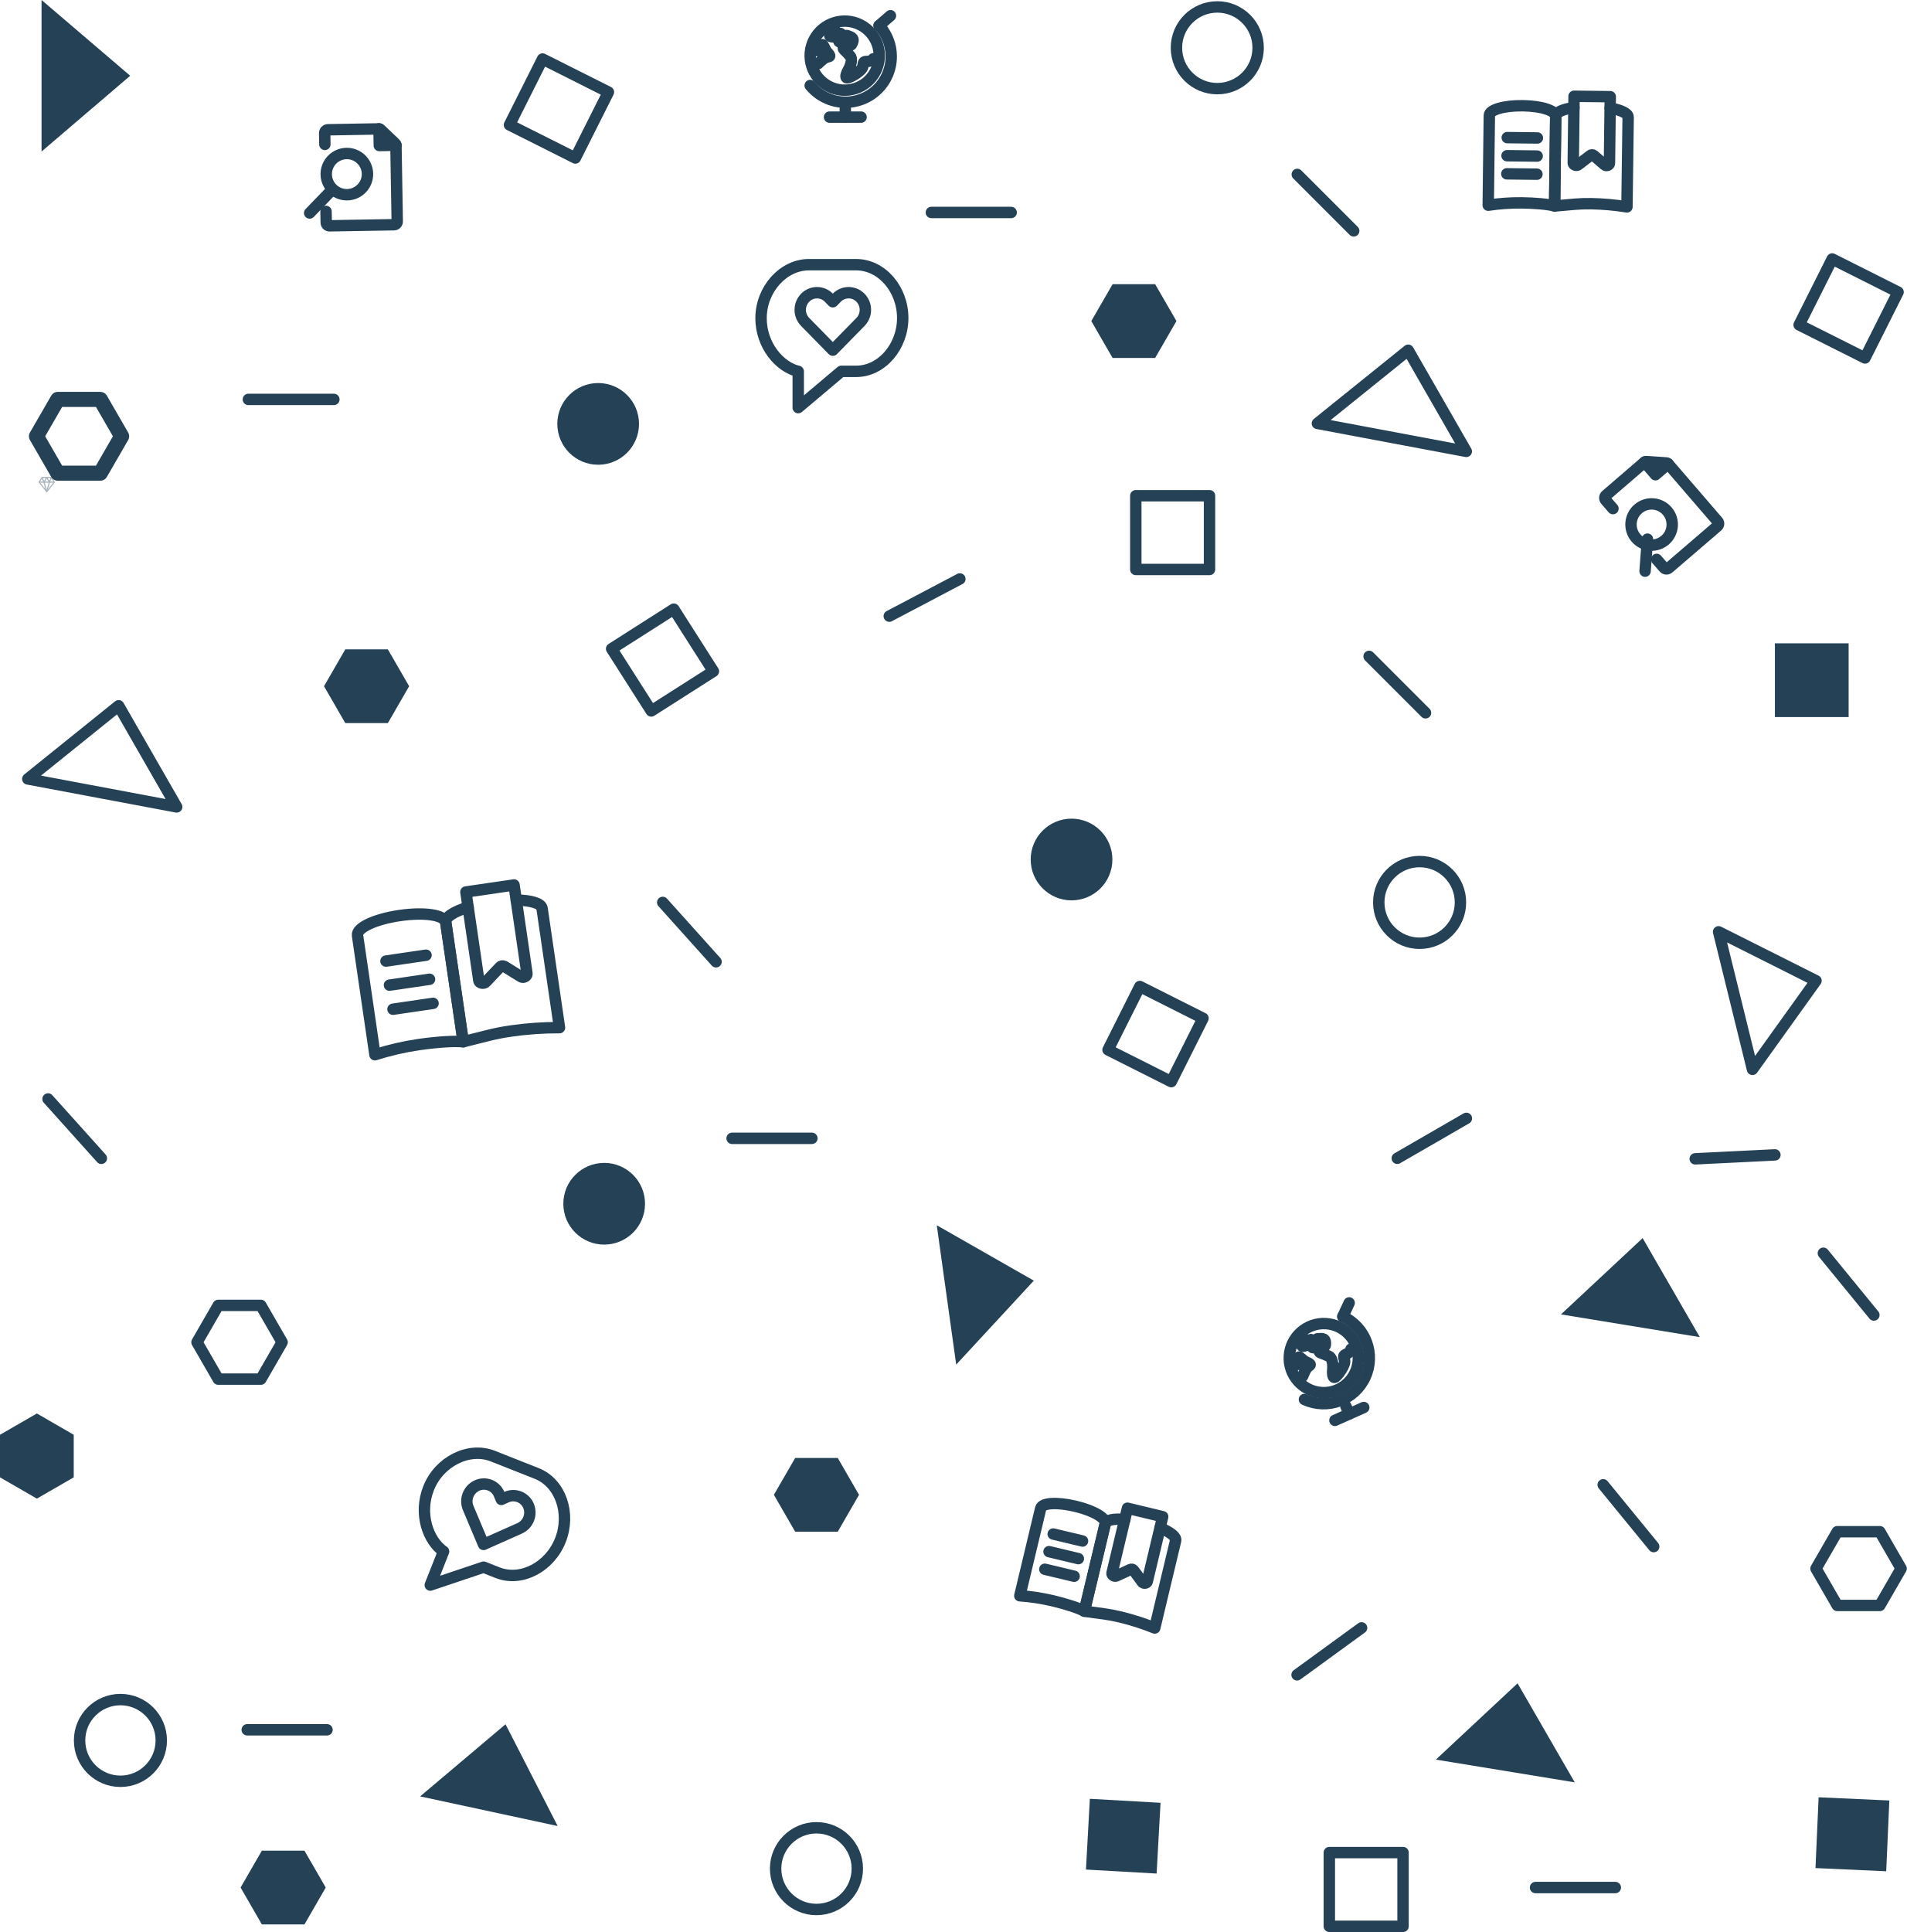
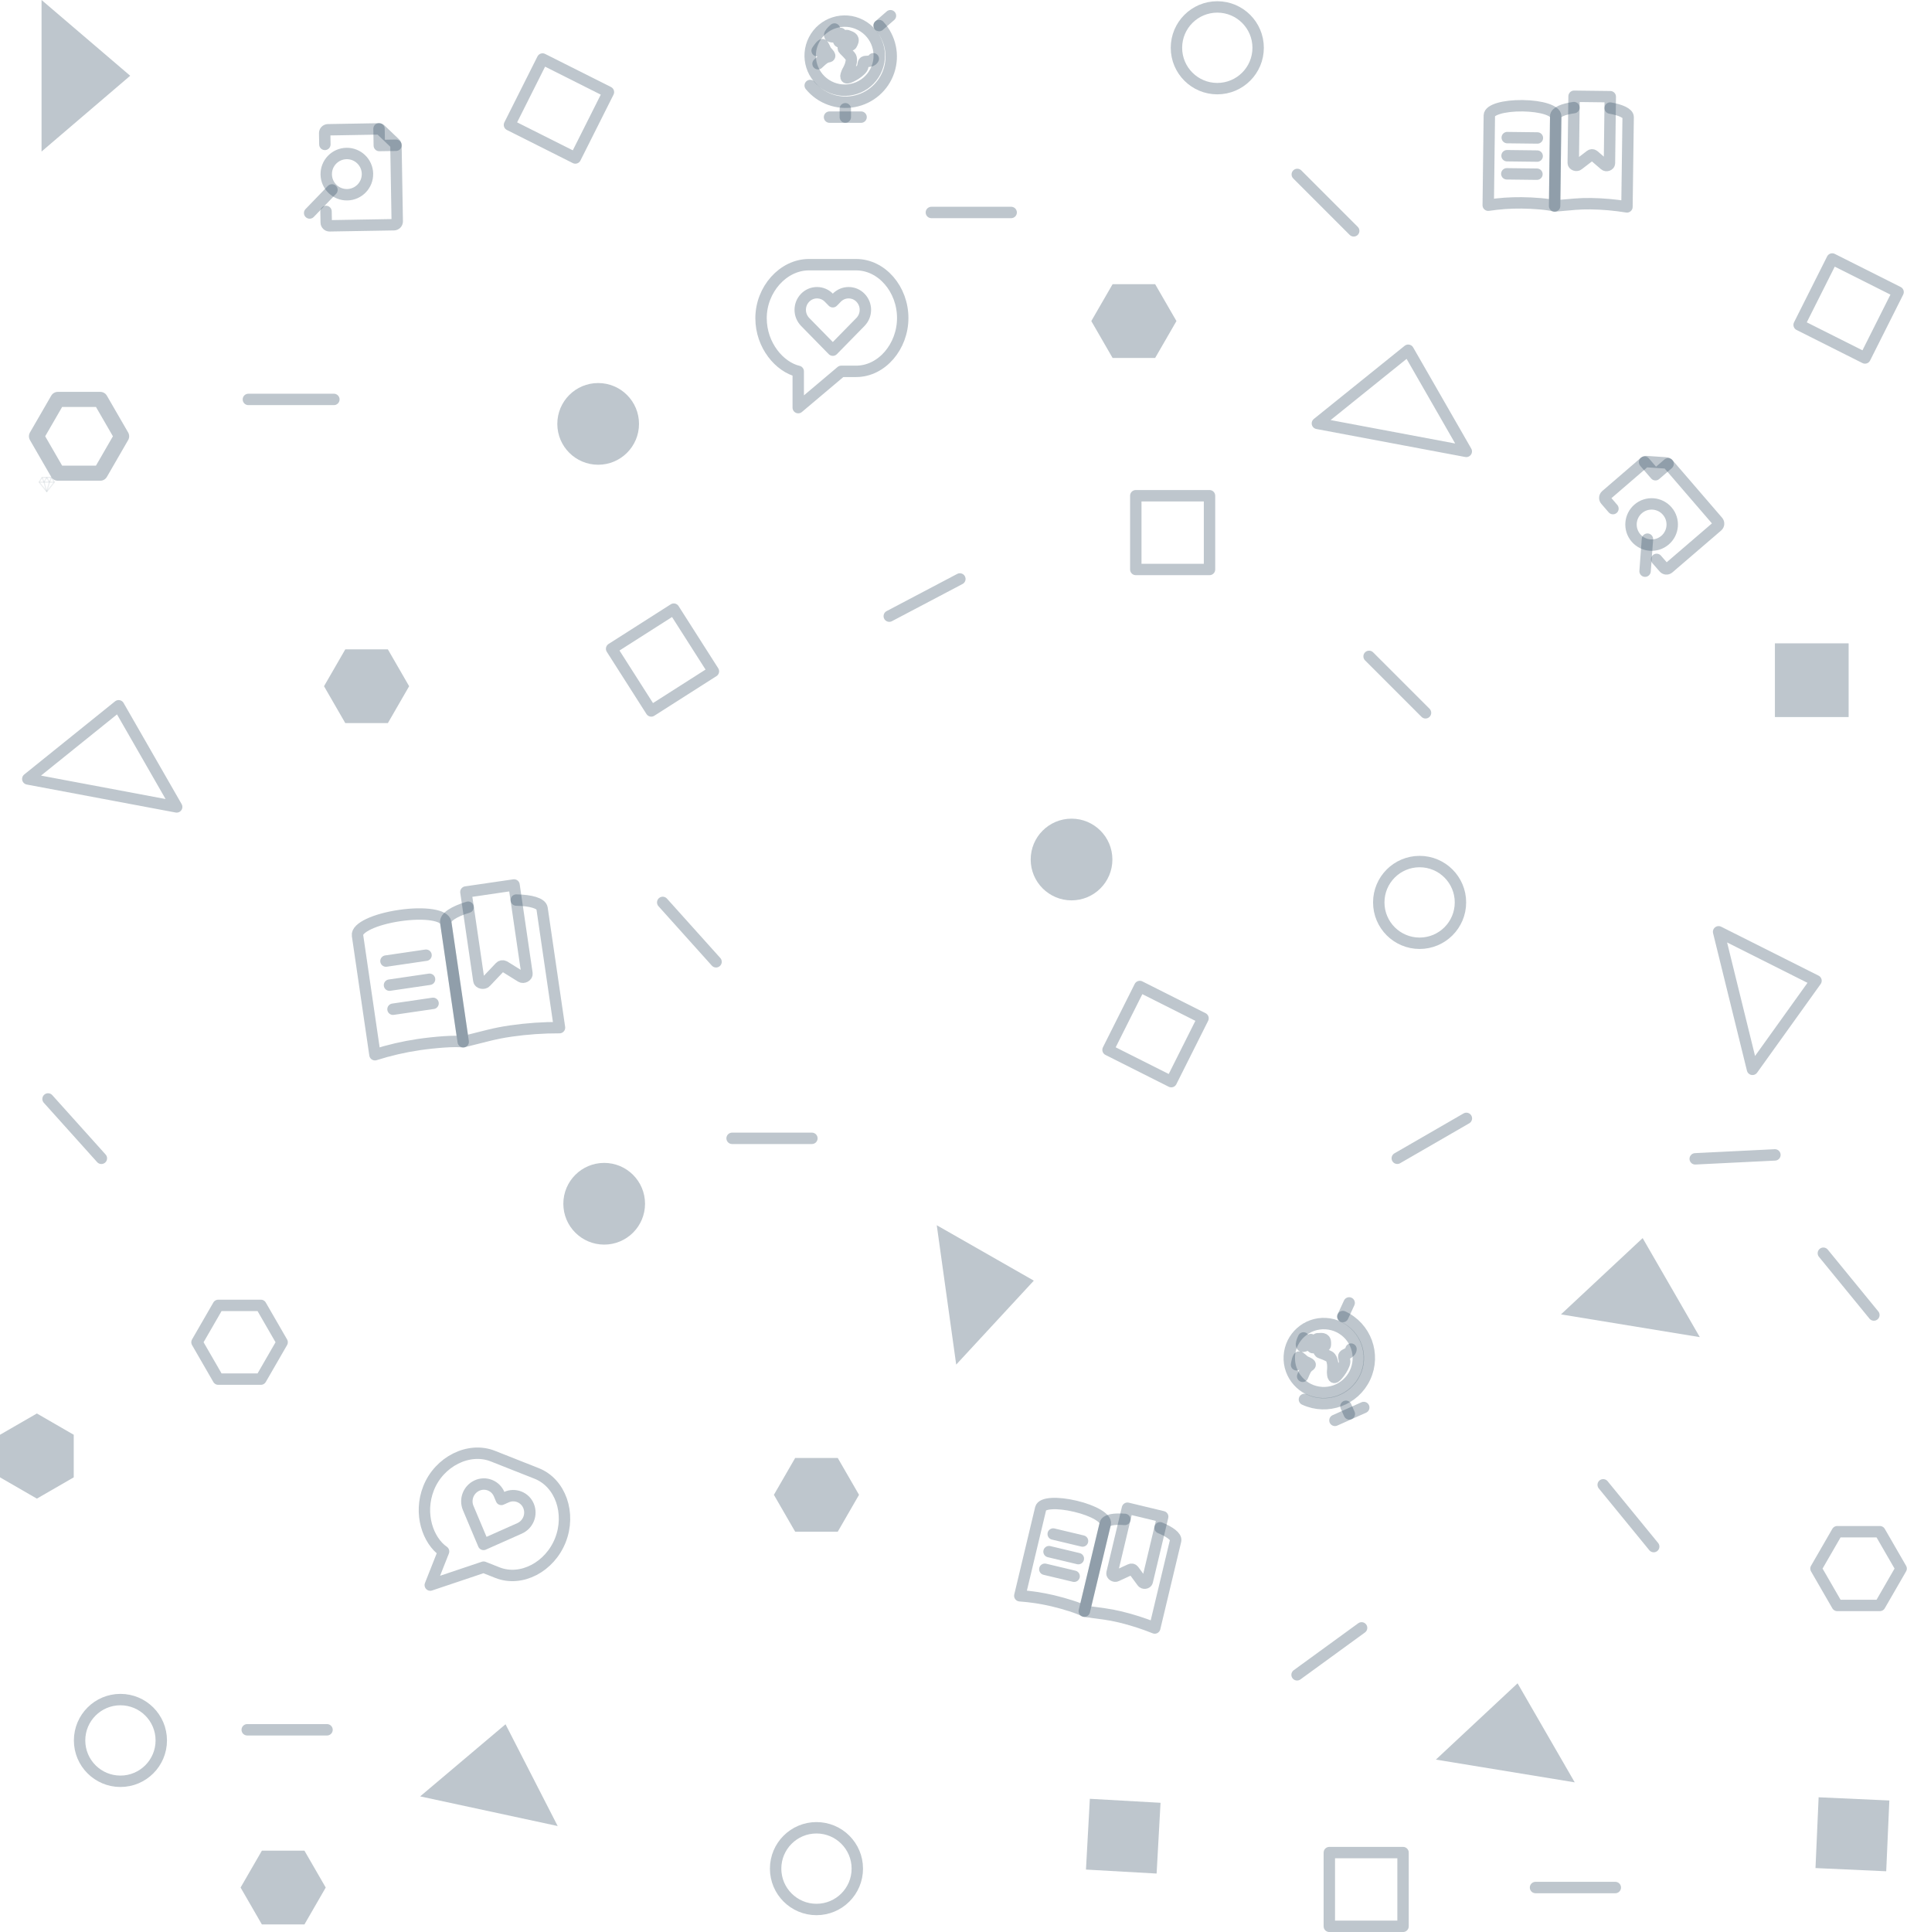
<svg xmlns="http://www.w3.org/2000/svg" viewBox="0 0 1003.68 1016.79">
  <defs>
-     <style>.cls-1{opacity:0.4;}.cls-2,.cls-3,.cls-5{fill:none;stroke:#244156;}.cls-2{stroke-miterlimit:10;stroke-width:0.58px;}.cls-3,.cls-5{stroke-linecap:round;stroke-linejoin:round;}.cls-3{stroke-width:6px;}.cls-4{fill:#244156;}.cls-5{stroke-width:7.94px;}</style>
+     <style>
+ .cls-1{opacity:0.3;}
+ .cls-2,.cls-3,.cls-5{fill:none;stroke:#244156;opacity:0.3;}
+ .cls-2{stroke-miterlimit:10;stroke-width:0.58px;opacity:0.3;}
+ .cls-3,.cls-5{stroke-linecap:round;stroke-linejoin:round;opacity:0.3;}
+ .cls-3{stroke-width:6px;opacity:0.3;}
+ .cls-4{fill:#244156;opacity:0.3;}
+ .cls-5{stroke-width:7.94px;opacity:0.3;}
+ </style>
  </defs>
  <g id="Layer_2" data-name="Layer 2">
    <g id="Layer_1-2" data-name="Layer 1">
      <g class="cls-1">
        <polygon class="cls-2" points="24.6 258.76 28.6 253.75 27.06 251.27 24.6 251.27 22.14 251.27 20.6 253.75 24.6 258.76" />
        <line class="cls-2" x1="20.6" y1="253.75" x2="28.6" y2="253.75" />
        <polyline class="cls-2" points="24.6 251.27 23.17 253.75 24.6 258.76" />
        <polyline class="cls-2" points="24.6 251.27 26.02 253.75 24.6 258.76" />
        <line class="cls-2" x1="26.02" y1="253.75" x2="27.06" y2="251.27" />
        <line class="cls-2" x1="23.17" y1="253.75" x2="22.13" y2="251.27" />
      </g>
      <line class="cls-3" x1="203.16" y1="505.8" x2="224.25" y2="502.71" />
      <line class="cls-3" x1="205.01" y1="518.47" x2="226.1" y2="515.38" />
      <line class="cls-3" x1="206.86" y1="531.14" x2="227.95" y2="528.05" />
      <path class="cls-3" d="M243.81,548.3l-9.18-62.8c-.57-3.9-11-5.6-24.26-3.66s-22.76,6.55-22.19,10.45l9.18,62.8a147.06,147.06,0,0,1,22.94-5.32C229.09,548.49,239.41,547.7,243.81,548.3Z" />
      <path class="cls-3" d="M246.4,477.45c-7.57,2.3-12.16,5.31-11.76,8l9.18,62.8c12.49-3.07,16.27-4.35,25.06-5.63a175,175,0,0,1,25.62-1.78l-9.18-62.8c-.39-2.67-6-4.23-13.57-4.34" />
      <path class="cls-3" d="M274.28,514.07l-8.78-5.46a1.86,1.86,0,0,0-2.3.32l-7.52,7.92c-.94,1.08-3.43.66-3.63-.76l-6.82-46.64,25.34-3.7,6.81,46.59C277.58,513.76,275.49,514.85,274.28,514.07Z" />
      <rect class="cls-3" x="274.81" y="37.7" width="38.8" height="38.8" transform="translate(56.93 -125.98) rotate(26.67)" />
      <rect class="cls-3" x="329.3" y="327.96" width="38.8" height="38.8" transform="translate(454.16 -133.39) rotate(57.48)" />
      <rect class="cls-3" x="597.84" y="260.9" width="38.8" height="38.8" />
      <polygon class="cls-3" points="616.51 569.26 583.23 552.52 599.95 519.18 633.23 535.92 616.51 569.26" />
      <rect class="cls-3" x="699.71" y="975" width="38.8" height="38.8" />
      <rect class="cls-3" x="953.64" y="142.94" width="38.8" height="38.8" transform="translate(176.39 -419.47) rotate(26.67)" />
      <polygon class="cls-3" points="741.23 184.33 771.8 237.56 693.43 222.83 741.23 184.33" />
      <polygon class="cls-3" points="62.44 371.44 93 424.67 14.63 409.94 62.44 371.44" />
      <polygon class="cls-4" points="68.53 39.87 21.87 79.75 21.87 0 68.53 39.87" />
      <polygon class="cls-4" points="544.17 673.99 503.31 718.17 493.08 644.83 544.17 673.99" />
      <polygon class="cls-4" points="266.09 907.46 293.54 961.02 221.15 945.42 266.09 907.46" />
      <polygon class="cls-4" points="798.79 885.91 828.88 938.03 755.8 926.06 798.79 885.91" />
      <polygon class="cls-4" points="864.63 651.6 894.72 703.72 821.64 691.75 864.63 651.6" />
      <polygon class="cls-3" points="955.88 516.15 922.44 562.78 904.61 490.4 955.88 516.15" />
      <circle class="cls-3" cx="640.74" cy="25.15" r="21.5" />
      <polygon class="cls-5" points="52.81 210.21 64.02 229.61 52.81 249.02 30.41 249.02 19.2 229.61 30.41 210.21 52.81 210.21" />
      <polygon class="cls-3" points="137.3 687.01 148.5 706.41 137.3 725.82 114.89 725.82 103.69 706.41 114.89 687.01 137.3 687.01" />
      <polygon class="cls-3" points="989.48 806.12 1000.68 825.52 989.48 844.92 967.07 844.92 955.87 825.52 967.07 806.12 989.48 806.12" />
      <circle class="cls-3" cx="429.76" cy="983.44" r="21.5" />
      <circle class="cls-3" cx="63.39" cy="915.97" r="21.5" />
      <circle class="cls-3" cx="747.23" cy="474.93" r="21.5" />
      <circle class="cls-4" cx="318.02" cy="633.52" r="21.5" />
      <circle class="cls-4" cx="314.85" cy="223.09" r="21.5" />
      <circle class="cls-4" cx="564.02" cy="452.35" r="21.5" />
      <polygon class="cls-4" points="440.96 767.31 452.16 786.71 440.96 806.12 418.55 806.12 407.35 786.71 418.55 767.31 440.96 767.31" />
      <polygon class="cls-4" points="160.25 973.99 171.45 993.39 160.25 1012.8 137.84 1012.8 126.64 993.39 137.84 973.99 160.25 973.99" />
      <polygon class="cls-4" points="38.81 755.1 38.81 777.51 19.41 788.71 0 777.51 0 755.1 19.41 743.9 38.81 755.1" />
      <polygon class="cls-4" points="608.03 149.57 619.24 168.97 608.03 188.38 585.63 188.38 574.42 168.97 585.63 149.57 608.03 149.57" />
      <polygon class="cls-4" points="204.16 341.75 215.36 361.15 204.16 380.56 181.75 380.56 170.55 361.15 181.75 341.75 204.16 341.75" />
      <rect class="cls-4" x="934.25" y="338.58" width="38.8" height="38.8" />
      <polygon class="cls-4" points="608.8 986.03 571.61 983.93 573.66 946.69 610.86 948.79 608.8 986.03" />
      <polygon class="cls-4" points="992.83 984.83 955.61 983.14 957.26 945.89 994.48 947.58 992.83 984.83" />
      <line class="cls-3" x1="130.74" y1="210.21" x2="175.74" y2="210.21" />
      <line class="cls-3" x1="490.24" y1="111.82" x2="532.24" y2="111.82" />
      <line class="cls-3" x1="720.64" y1="345.44" x2="750.34" y2="375.14" />
      <line class="cls-3" x1="468.08" y1="324.27" x2="505.24" y2="304.7" />
      <line class="cls-3" x1="712.54" y1="121.5" x2="682.84" y2="91.8" />
      <line class="cls-3" x1="427.35" y1="599.09" x2="385.35" y2="599.09" />
      <line class="cls-3" x1="771.85" y1="588.59" x2="735.48" y2="609.59" />
      <line class="cls-3" x1="934.25" y1="607.81" x2="892.3" y2="609.88" />
      <line class="cls-3" x1="986.34" y1="692.08" x2="959.75" y2="659.56" />
      <line class="cls-3" x1="870.45" y1="813.95" x2="843.86" y2="781.44" />
      <line class="cls-3" x1="716.69" y1="856.73" x2="682.73" y2="881.44" />
      <line class="cls-3" x1="130.13" y1="910.37" x2="172.13" y2="910.37" />
      <line class="cls-3" x1="25.29" y1="578.37" x2="53.36" y2="609.61" />
      <line class="cls-3" x1="348.83" y1="474.93" x2="376.9" y2="506.18" />
      <line class="cls-3" x1="808.24" y1="993.39" x2="850.24" y2="993.39" />
      <line class="cls-3" x1="554.37" y1="807.34" x2="569.81" y2="811.02" />
      <line class="cls-3" x1="552.17" y1="816.61" x2="567.6" y2="820.29" />
      <line class="cls-3" x1="549.96" y1="825.88" x2="565.39" y2="829.56" />
      <path class="cls-3" d="M570.78,847.93l11-46c.68-2.85-6-6.9-15.77-9.21s-17.54-1.74-18.22,1.11l-11,46a109.46,109.46,0,0,1,17.33,2.64C560.55,844,567.9,846.3,570.78,847.93Z" />
      <path class="cls-3" d="M592.08,799.65c-5.87-.49-9.87.32-10.35,2.32l-11,46c9.48,1.31,12.45,1.48,18.88,3a130.28,130.28,0,0,1,18.2,5.83l11-46c.47-2-2.95-4.56-8.19-6.74" />
      <path class="cls-3" d="M601.28,832.65l-4.57-6.2A1.38,1.38,0,0,0,595,826l-7.38,3.4c-.95.49-2.55-.49-2.3-1.52l8.13-34.12L612,798.22l-8.12,34.09C603.64,833.35,601.9,833.52,601.28,832.65Z" />
      <path class="cls-3" d="M420.16,195.45c-9.71-2.28-19.57-13.56-19.57-28,0-15.12,11.64-28.15,25.19-28.15h24.84c13.55,0,24.54,12.95,24.54,28.07,0,15-11,28.07-24.54,28.07h-7.82l-22.64,19.09Z" />
      <path class="cls-3" d="M452.92,156.69a8.7,8.7,0,0,0-12.48,0l-2.08,2.12-2.08-2.12a8.7,8.7,0,0,0-12.48,0,9.13,9.13,0,0,0,0,12.74l14.56,14.86,14.56-14.86A9.13,9.13,0,0,0,452.92,156.69Z" />
      <polyline class="cls-3" points="865.63 243.19 871.37 249.85 878.03 244.11" />
      <path class="cls-3" d="M849,267.67l-3.86-4.47a1.76,1.76,0,0,1,.15-2.47l20.35-17.53a1.28,1.28,0,0,1,1.09-.26l10.21.69a1.43,1.43,0,0,1,1.11.49l26.13,30.32a1.76,1.76,0,0,1-.17,2.47L878.3,299a1.75,1.75,0,0,1-2.46-.2L872,294.4" />
      <circle class="cls-3" cx="867.97" cy="272.93" r="10.85" transform="matrix(0.76, -0.65, 0.65, 0.76, 32.29, 632.8)" />
      <line class="cls-3" x1="867.16" y1="283.75" x2="865.91" y2="300.6" />
      <polyline class="cls-3" points="199.5 67.8 199.65 76.59 208.45 76.44" />
      <path class="cls-3" d="M171,76l-.1-5.9a1.76,1.76,0,0,1,1.7-1.8l26.86-.46a1.28,1.28,0,0,1,1,.5l7.41,7.06a1.43,1.43,0,0,1,.54,1.08l.68,40a1.76,1.76,0,0,1-1.71,1.79l-33.91.58a1.75,1.75,0,0,1-1.76-1.73l-.1-5.85" />
      <circle class="cls-3" cx="182.27" cy="92.16" r="10.85" transform="matrix(1, -0.02, 0.02, 1, -1.54, 3.12)" />
      <line class="cls-3" x1="174.73" y1="99.95" x2="162.99" y2="112.1" />
      <line class="cls-3" x1="793.36" y1="72.42" x2="809.23" y2="72.61" />
      <line class="cls-3" x1="793.25" y1="81.95" x2="809.11" y2="82.14" />
      <line class="cls-3" x1="793.13" y1="91.48" x2="808.99" y2="91.67" />
      <path class="cls-3" d="M818.29,108.41l.58-47.24c0-2.93-7.41-5.4-17.41-5.52s-17.5,2.16-17.53,5.09L783.35,108a109.46,109.46,0,0,1,17.49-1.23C807.44,106.83,815.12,107.45,818.29,108.41Z" />
      <path class="cls-3" d="M828.46,56.63c-5.83.81-9.56,2.48-9.59,4.54l-.58,47.24c9.54-.8,12.47-1.29,19.08-1.21a130.28,130.28,0,0,1,19,1.68L857,61.64c0-2-3.88-3.8-9.47-4.77" />
      <path class="cls-3" d="M844.68,86.8l-5.82-5a1.38,1.38,0,0,0-1.73,0l-6.45,4.94c-.82.68-2.6.09-2.58-1l.43-35.08,19.06.23-.43,35C847.14,87,845.48,87.52,844.68,86.8Z" />
      <path class="cls-3" d="M233.48,816.51c-8.19-5.69-13.21-19.81-7.89-33.27,5.56-14.06,21.18-21.9,33.78-16.92l23.1,9.13c12.6,5,18.06,21.06,12.5,35.13s-20.54,22.06-33.14,17.08l-7.28-2.88-28.07,9.43Z" />
      <path class="cls-3" d="M278.2,792.51a8.7,8.7,0,0,0-11.6-4.59l-2.72,1.21-1.15-2.74a8.7,8.7,0,0,0-11.61-4.59,9.13,9.13,0,0,0-4.68,11.84l8.08,19.17,19-8.46A9.13,9.13,0,0,0,278.2,792.51Z" />
      <circle class="cls-3" cx="444.65" cy="29.3" r="18.18" transform="translate(213.79 410.45) rotate(-62.57)" />
      <path class="cls-3" d="M462.74,13.45A24.05,24.05,0,1,1,426.46,45" />
      <path class="cls-3" d="M439.25,15.27s-4.49,3.64-1.56,4.05c2.17.3,2.72-.37,2.72-.37l2.06-1.33a20.66,20.66,0,0,0-1.19,3.22c0,.49.32,2,1.43.67,2-2.47,2.54-3.2,3.57-2.67s3.55.82,2.48,3.41-.75.91-2.43.86-3.18,2-2.08,3a43.15,43.15,0,0,1,3.32,3.5s2,1.94-1.54,8.1c0,0-1.71,3.42,0,3.26s7.8-3.69,8.13-6,.39-2.6,2.05-2.63,3-.42,3.47-1.41" />
      <path class="cls-3" d="M430.11,26.68s2.6-4.08,3.11-3a18.83,18.83,0,0,1,1.25,2.47c.36,1.15,3.38,3.26,1.79,3.67A6,6,0,0,0,433.47,31c-1,.72-2.89,2.54-2.89,2.54" />
      <line class="cls-3" x1="462.74" y1="13.45" x2="468.7" y2="8.27" />
      <path class="cls-3" d="M430.89,41.18" />
      <path class="cls-3" d="M426.46,45" />
      <line class="cls-3" x1="444.94" y1="57.24" x2="444.94" y2="61.64" />
      <line class="cls-3" x1="436.63" y1="61.64" x2="453.24" y2="61.64" />
      <circle class="cls-3" cx="696.78" cy="714.73" r="18.18" transform="translate(-57.31 1368.71) rotate(-86.66)" />
      <path class="cls-3" d="M706.83,692.88a24.05,24.05,0,1,1-20.23,43.64" />
      <path class="cls-3" d="M686.13,704.13s-2.61,5.16.23,4.33c2.1-.61,2.34-1.45,2.34-1.45L690,705a20.66,20.66,0,0,0,.23,3.42c.22.44,1.12,1.71,1.58,0,.85-3.08,1-4,2.17-3.89s3.58-.71,3.66,2.1-.31,1.14-1.87,1.78-2.07,3.16-.69,3.55a43.15,43.15,0,0,1,4.46,1.84s2.65.94,1.9,8c0,0-.16,3.82,1.29,3s5.61-6.55,5-8.84-.7-2.54.8-3.24,2.59-1.61,2.59-2.71" />
      <path class="cls-3" d="M682.44,718.27s.71-4.79,1.63-4a18.83,18.83,0,0,1,2.15,1.75c.8.9,4.41,1.6,3.13,2.62a6,6,0,0,0-2.08,2.19c-.61,1.06-1.6,3.5-1.6,3.5" />
      <line class="cls-3" x1="706.83" y1="692.88" x2="710.15" y2="685.71" />
      <path class="cls-3" d="M689.07,731.19" />
      <path class="cls-3" d="M686.59,736.52" />
      <line class="cls-3" x1="708.45" y1="740.12" x2="710.24" y2="744.14" />
      <line class="cls-3" x1="702.66" y1="747.53" x2="717.83" y2="740.75" />
    </g>
  </g>
</svg>
